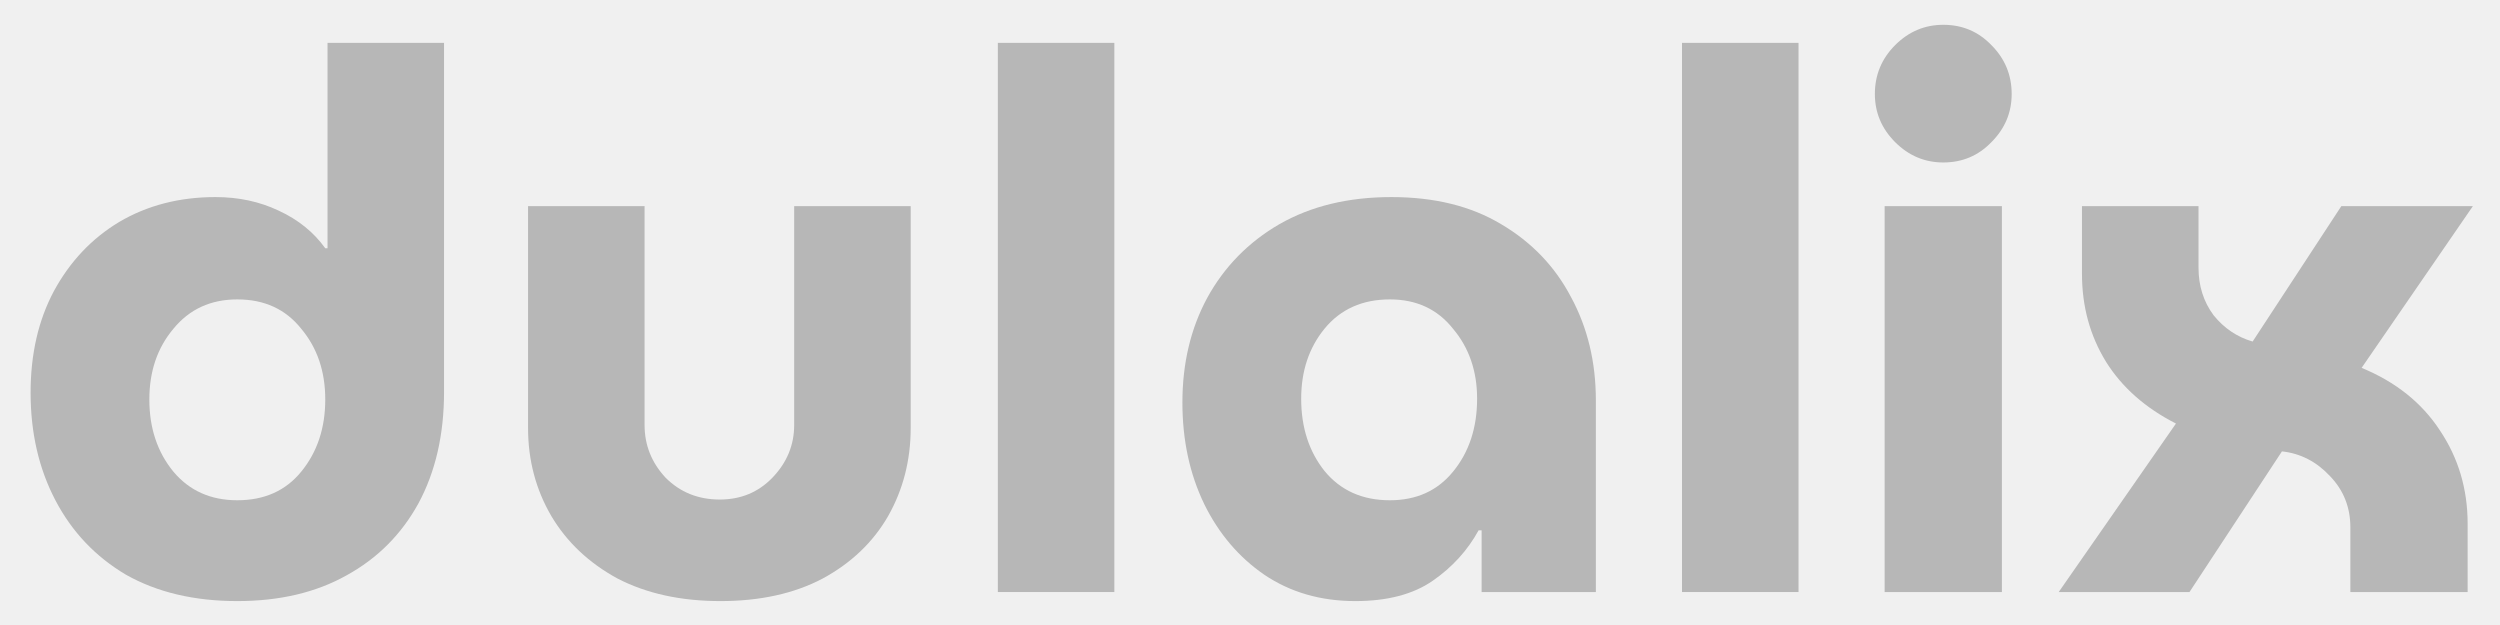
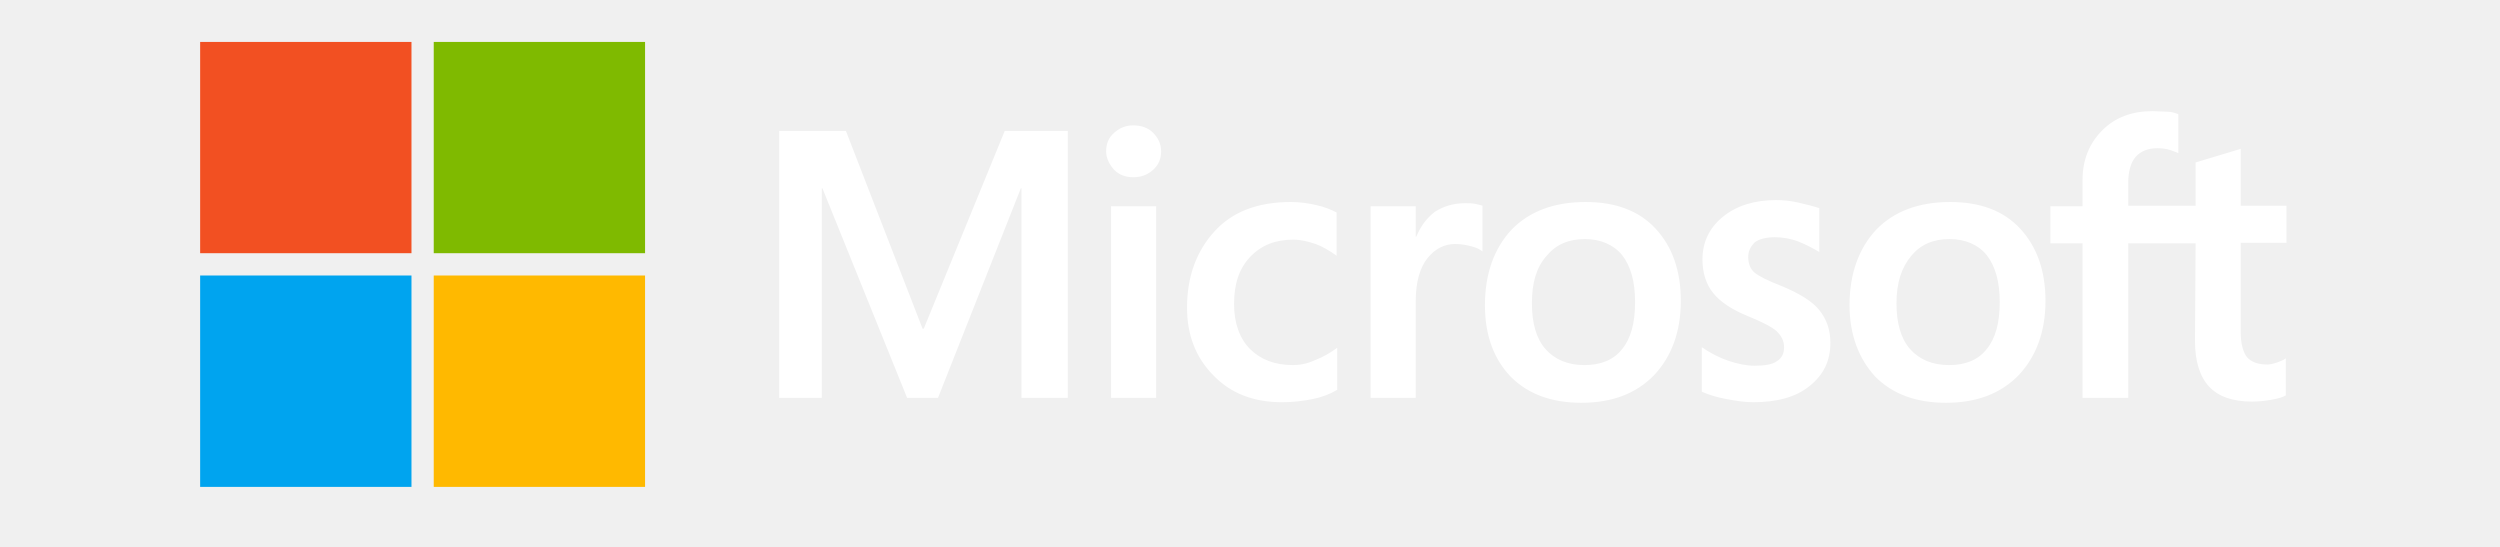
- <svg xmlns="http://www.w3.org/2000/svg" width="76" height="19" viewBox="0 0 76 19" fill="none">
-   <path d="M7.214 18.273C8.494 18.273 9.599 18.014 10.528 17.495C11.473 16.977 12.204 16.245 12.722 15.3C13.24 14.339 13.499 13.211 13.499 11.915V1.303H9.957V7.547H9.888C9.538 7.059 9.065 6.677 8.471 6.403C7.892 6.128 7.252 5.991 6.551 5.991C5.455 5.991 4.479 6.243 3.626 6.746C2.788 7.249 2.126 7.951 1.638 8.85C1.166 9.735 0.93 10.764 0.93 11.938C0.93 13.158 1.181 14.248 1.684 15.208C2.187 16.169 2.903 16.924 3.832 17.473C4.777 18.006 5.904 18.273 7.214 18.273ZM7.214 15.208C6.407 15.208 5.759 14.919 5.272 14.339C4.784 13.745 4.54 13.013 4.54 12.144C4.54 11.29 4.784 10.573 5.272 9.994C5.759 9.399 6.407 9.102 7.214 9.102C8.037 9.102 8.684 9.399 9.157 9.994C9.644 10.573 9.888 11.29 9.888 12.144C9.888 13.013 9.644 13.745 9.157 14.339C8.684 14.919 8.037 15.208 7.214 15.208Z" fill="#B7B7B7" />
-   <path d="M21.903 18.273C20.7 18.273 19.656 18.045 18.772 17.587C17.904 17.115 17.233 16.482 16.761 15.689C16.289 14.881 16.053 13.989 16.053 13.013V6.266H19.595V12.922C19.595 13.531 19.808 14.065 20.235 14.523C20.677 14.965 21.225 15.186 21.88 15.186C22.52 15.186 23.053 14.965 23.48 14.523C23.922 14.065 24.143 13.531 24.143 12.922V6.266H27.685V13.013C27.685 13.989 27.456 14.881 26.999 15.689C26.542 16.482 25.88 17.115 25.011 17.587C24.143 18.045 23.107 18.273 21.903 18.273Z" fill="#B7B7B7" />
-   <path d="M30.334 17.998V1.303H33.876V17.998H30.334Z" fill="#B7B7B7" />
-   <path d="M41.202 18.273C40.15 18.273 39.228 18.006 38.436 17.473C37.659 16.939 37.05 16.222 36.608 15.323C36.166 14.408 35.945 13.379 35.945 12.235C35.945 11.046 36.197 9.986 36.699 9.056C37.217 8.111 37.949 7.363 38.893 6.815C39.853 6.266 40.988 5.991 42.298 5.991C43.609 5.991 44.721 6.266 45.635 6.815C46.564 7.363 47.273 8.103 47.76 9.033C48.263 9.963 48.514 11.008 48.514 12.166V17.998H45.041V16.123H44.949C44.614 16.733 44.149 17.244 43.555 17.655C42.961 18.067 42.176 18.273 41.202 18.273ZM42.253 15.208C43.06 15.208 43.7 14.918 44.172 14.339C44.66 13.745 44.904 13.005 44.904 12.121C44.904 11.282 44.66 10.573 44.172 9.994C43.7 9.399 43.06 9.102 42.253 9.102C41.415 9.102 40.752 9.399 40.264 9.994C39.792 10.573 39.556 11.282 39.556 12.121C39.556 12.99 39.792 13.722 40.264 14.316C40.752 14.911 41.415 15.208 42.253 15.208Z" fill="#B7B7B7" />
-   <path d="M51.133 17.998V1.303H54.675V17.998H51.133Z" fill="#B7B7B7" />
-   <path d="M57.293 17.999V6.266H60.858V17.999H57.293ZM59.076 4.939C58.512 4.939 58.025 4.733 57.613 4.322C57.202 3.91 56.996 3.422 56.996 2.858C56.996 2.279 57.202 1.783 57.613 1.371C58.025 0.96 58.512 0.754 59.076 0.754C59.655 0.754 60.142 0.96 60.538 1.371C60.95 1.783 61.155 2.279 61.155 2.858C61.155 3.422 60.95 3.91 60.538 4.322C60.142 4.733 59.655 4.939 59.076 4.939Z" fill="#B7B7B7" />
-   <path d="M62.584 17.999L66.149 12.876C65.22 12.403 64.511 11.778 64.024 11C63.536 10.207 63.292 9.315 63.292 8.324V6.266H66.835V8.141C66.835 8.69 66.987 9.171 67.292 9.582C67.612 9.979 68.008 10.245 68.48 10.383L71.177 6.266H75.176L71.793 11.183C72.829 11.61 73.622 12.243 74.171 13.081C74.734 13.92 75.016 14.865 75.016 15.918V17.999H71.451V16.032C71.451 15.422 71.245 14.903 70.834 14.476C70.422 14.034 69.935 13.783 69.371 13.722L66.56 17.999H62.584Z" fill="#B7B7B7" />
+ <svg xmlns="http://www.w3.org/2000/svg" width="183" zoomAndPan="magnify" viewBox="0 0 137.25 30" height="40" preserveAspectRatio="xMidYMid meet" version="1.0">
+   <defs>
+     <clipPath id="7fb1d402ff">
+       <path d="M 42 6 L 125.516 6 L 125.516 23 L 42 23 Z M 42 6 " clip-rule="nonzero" />
+     </clipPath>
+     <clipPath id="22ed84c6c5">
+       <path d="M 10.84 2.301 L 23 2.301 L 23 14 L 10.84 14 Z M 10.84 2.301 " clip-rule="nonzero" />
+     </clipPath>
+     <clipPath id="66284bedd6">
+       <path d="M 23 2.301 L 36 2.301 L 36 14 L 23 14 Z M 23 2.301 " clip-rule="nonzero" />
+     </clipPath>
+     <clipPath id="81a19c8d38">
+       <path d="M 10.84 15 L 23 15 L 23 26.977 L 10.84 26.977 Z M 10.84 15 " clip-rule="nonzero" />
+     </clipPath>
+     <clipPath id="27dc684e04">
+       <path d="M 23 15 L 36 15 L 36 26.977 L 23 26.977 Z M 23 15 " clip-rule="nonzero" />
+     </clipPath>
+   </defs>
+   <g clip-path="url(#7fb1d402ff)">
+     <path fill="#ffffff" d="M 58.621 7.188 L 58.621 21.844 L 56.078 21.844 L 56.078 10.34 L 56.043 10.34 L 51.496 21.844 L 49.801 21.844 L 45.152 10.34 L 45.117 10.34 L 45.117 21.844 L 42.777 21.844 L 42.777 7.188 L 46.441 7.188 L 50.648 18.043 L 50.715 18.043 L 55.16 7.188 Z M 60.727 8.305 C 60.727 7.898 60.859 7.559 61.168 7.289 C 61.473 7.016 61.812 6.883 62.219 6.883 C 62.66 6.883 63.031 7.016 63.305 7.289 C 63.574 7.559 63.746 7.898 63.746 8.305 C 63.746 8.715 63.609 9.051 63.305 9.324 C 63 9.594 62.66 9.73 62.219 9.73 C 61.777 9.73 61.438 9.594 61.168 9.324 C 60.895 9.02 60.727 8.68 60.727 8.305 Z M 63.473 11.324 L 63.473 21.844 L 60.996 21.844 L 60.996 11.324 Z M 70.973 20.043 C 71.344 20.043 71.75 19.977 72.191 19.773 C 72.633 19.605 73.039 19.367 73.414 19.094 L 73.414 21.402 C 73.008 21.641 72.566 21.809 72.059 21.91 C 71.547 22.012 71.004 22.082 70.395 22.082 C 68.832 22.082 67.578 21.605 66.629 20.621 C 65.645 19.637 65.168 18.383 65.168 16.891 C 65.168 15.191 65.68 13.801 66.664 12.715 C 67.645 11.629 69.039 11.09 70.871 11.09 C 71.344 11.09 71.82 11.156 72.262 11.258 C 72.734 11.359 73.109 11.527 73.379 11.664 L 73.379 14.039 C 73.008 13.77 72.602 13.531 72.227 13.395 C 71.82 13.258 71.414 13.156 71.004 13.156 C 70.02 13.156 69.242 13.461 68.629 14.109 C 68.02 14.754 67.75 15.602 67.75 16.688 C 67.75 17.738 68.055 18.586 68.629 19.164 C 69.207 19.738 69.988 20.043 70.973 20.043 Z M 80.438 11.156 C 80.641 11.156 80.809 11.156 80.98 11.191 C 81.148 11.223 81.285 11.258 81.387 11.293 L 81.387 13.801 C 81.25 13.699 81.082 13.598 80.809 13.531 C 80.539 13.461 80.266 13.395 79.895 13.395 C 79.285 13.395 78.773 13.668 78.367 14.176 C 77.961 14.684 77.723 15.465 77.723 16.551 L 77.723 21.844 L 75.246 21.844 L 75.246 11.324 L 77.723 11.324 L 77.723 12.988 L 77.758 12.988 C 77.996 12.41 78.332 11.969 78.773 11.629 C 79.25 11.324 79.793 11.156 80.438 11.156 Z M 81.523 16.754 C 81.523 15.023 82.031 13.633 82.98 12.613 C 83.965 11.598 85.324 11.09 87.055 11.09 C 88.68 11.09 89.973 11.562 90.887 12.547 C 91.805 13.531 92.277 14.855 92.277 16.516 C 92.277 18.211 91.77 19.57 90.82 20.586 C 89.836 21.605 88.512 22.113 86.816 22.113 C 85.188 22.113 83.898 21.641 82.949 20.691 C 81.996 19.707 81.523 18.383 81.523 16.754 Z M 84.102 16.652 C 84.102 17.738 84.34 18.586 84.848 19.164 C 85.355 19.738 86.07 20.043 86.984 20.043 C 87.867 20.043 88.578 19.773 89.055 19.164 C 89.531 18.586 89.766 17.738 89.766 16.586 C 89.766 15.465 89.531 14.617 89.055 14.004 C 88.578 13.43 87.867 13.125 87.02 13.125 C 86.102 13.125 85.426 13.43 84.914 14.039 C 84.34 14.684 84.102 15.531 84.102 16.652 Z M 95.977 14.109 C 95.977 14.445 96.078 14.754 96.316 14.957 C 96.555 15.16 97.027 15.398 97.809 15.703 C 98.793 16.109 99.504 16.551 99.879 17.023 C 100.285 17.535 100.488 18.109 100.488 18.824 C 100.488 19.809 100.113 20.586 99.336 21.199 C 98.59 21.809 97.535 22.082 96.246 22.082 C 95.805 22.082 95.332 22.012 94.789 21.91 C 94.246 21.809 93.805 21.672 93.43 21.504 L 93.43 19.062 C 93.871 19.367 94.383 19.637 94.891 19.809 C 95.398 19.977 95.875 20.078 96.316 20.078 C 96.859 20.078 97.301 20.012 97.535 19.84 C 97.809 19.672 97.945 19.434 97.945 19.062 C 97.945 18.723 97.809 18.449 97.535 18.18 C 97.266 17.941 96.723 17.668 95.977 17.363 C 95.059 16.992 94.414 16.551 94.043 16.074 C 93.668 15.602 93.465 14.988 93.465 14.242 C 93.465 13.293 93.84 12.512 94.586 11.902 C 95.332 11.293 96.316 10.984 97.504 10.984 C 97.875 10.984 98.281 11.02 98.723 11.121 C 99.164 11.223 99.574 11.324 99.879 11.426 L 99.879 13.836 C 99.539 13.633 99.164 13.43 98.723 13.258 C 98.281 13.09 97.844 13.023 97.434 13.023 C 96.961 13.023 96.586 13.125 96.348 13.293 C 96.113 13.531 95.977 13.77 95.977 14.109 Z M 101.539 16.754 C 101.539 15.023 102.051 13.633 103 12.613 C 103.984 11.598 105.34 11.09 107.07 11.09 C 108.699 11.09 109.988 11.562 110.902 12.547 C 111.82 13.531 112.297 14.855 112.297 16.516 C 112.297 18.211 111.785 19.57 110.836 20.586 C 109.852 21.605 108.527 22.113 106.832 22.113 C 105.203 22.113 103.914 21.641 102.965 20.691 C 102.051 19.707 101.539 18.383 101.539 16.754 Z M 104.117 16.652 C 104.117 17.738 104.355 18.586 104.863 19.164 C 105.375 19.738 106.086 20.043 107.004 20.043 C 107.883 20.043 108.598 19.773 109.07 19.164 C 109.547 18.586 109.785 17.738 109.785 16.586 C 109.785 15.465 109.547 14.617 109.07 14.004 C 108.598 13.43 107.883 13.125 107.035 13.125 C 106.121 13.125 105.441 13.43 104.934 14.039 C 104.391 14.684 104.117 15.531 104.117 16.652 Z M 120.539 13.359 L 116.84 13.359 L 116.84 21.844 L 114.332 21.844 L 114.332 13.359 L 112.566 13.359 L 112.566 11.324 L 114.332 11.324 L 114.332 9.867 C 114.332 8.781 114.703 7.863 115.418 7.152 C 116.129 6.441 117.047 6.102 118.164 6.102 C 118.469 6.102 118.742 6.133 118.98 6.133 C 119.215 6.133 119.422 6.203 119.59 6.27 L 119.59 8.406 C 119.523 8.375 119.352 8.305 119.148 8.238 C 118.945 8.172 118.707 8.137 118.438 8.137 C 117.926 8.137 117.52 8.305 117.25 8.609 C 116.977 8.918 116.84 9.426 116.84 10.035 L 116.84 11.293 L 120.539 11.293 L 120.539 8.918 L 123.016 8.172 L 123.016 11.293 L 125.527 11.293 L 125.527 13.328 L 123.016 13.328 L 123.016 18.246 C 123.016 18.891 123.152 19.332 123.355 19.605 C 123.594 19.875 123.965 20.012 124.477 20.012 C 124.609 20.012 124.781 19.977 124.984 19.91 C 125.188 19.84 125.355 19.773 125.492 19.672 L 125.492 21.707 C 125.324 21.809 125.086 21.875 124.711 21.945 C 124.34 22.012 124 22.047 123.629 22.047 C 122.574 22.047 121.797 21.773 121.285 21.23 C 120.777 20.691 120.504 19.84 120.504 18.723 Z M 120.539 13.359 " fill-opacity="1" fill-rule="nonzero" />
+   </g>
+   <g clip-path="url(#22ed84c6c5)">
+     <path fill="#f25022" d="M 10.988 2.301 L 22.59 2.301 L 22.59 13.902 L 10.988 13.902 Z M 10.988 2.301 " fill-opacity="1" fill-rule="nonzero" />
+   </g>
+   <g clip-path="url(#66284bedd6)">
+     <path fill="#7fba00" d="M 23.812 2.301 L 35.414 2.301 L 35.414 13.902 L 23.812 13.902 Z M 23.812 2.301 " fill-opacity="1" fill-rule="nonzero" />
+   </g>
+   <g clip-path="url(#81a19c8d38)">
+     <path fill="#00a4ef" d="M 10.988 15.125 L 22.59 15.125 L 22.59 26.73 L 10.988 26.73 Z M 10.988 15.125 " fill-opacity="1" fill-rule="nonzero" />
+   </g>
+   <g clip-path="url(#27dc684e04)">
+     <path fill="#ffb900" d="M 23.812 15.125 L 35.414 15.125 L 35.414 26.73 L 23.812 26.73 Z M 23.812 15.125 " fill-opacity="1" fill-rule="nonzero" />
+   </g>
</svg>
